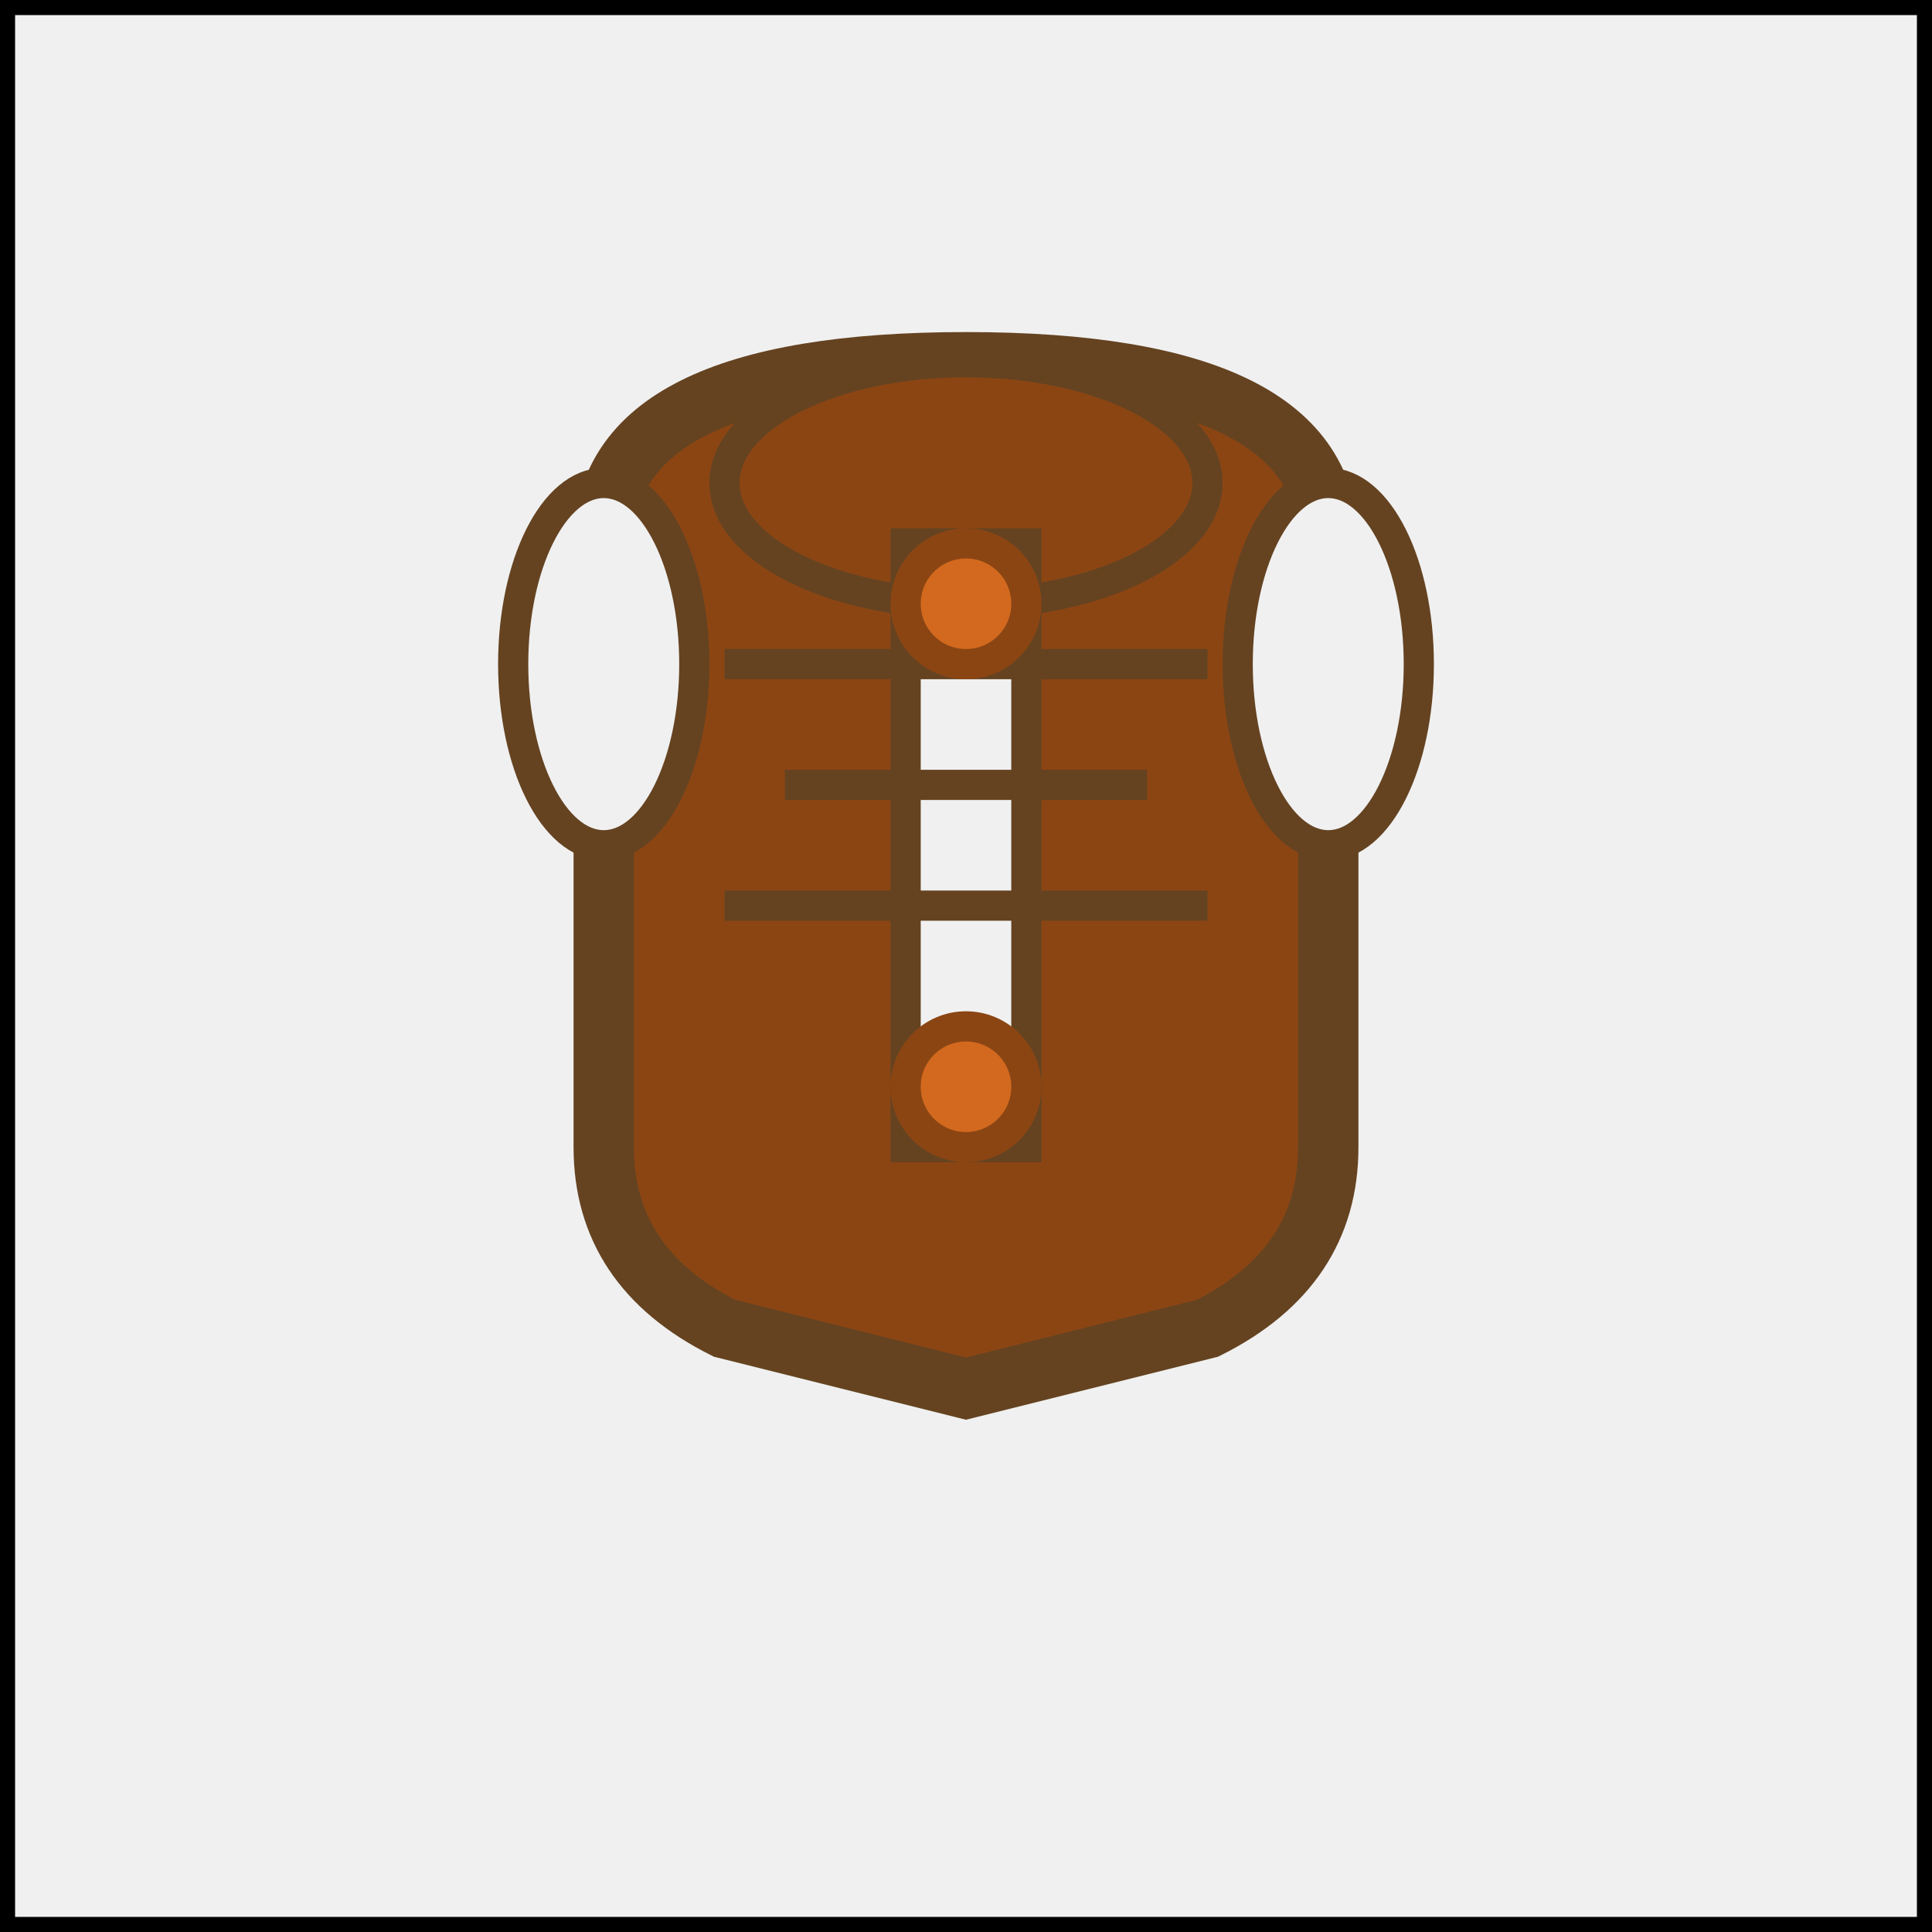
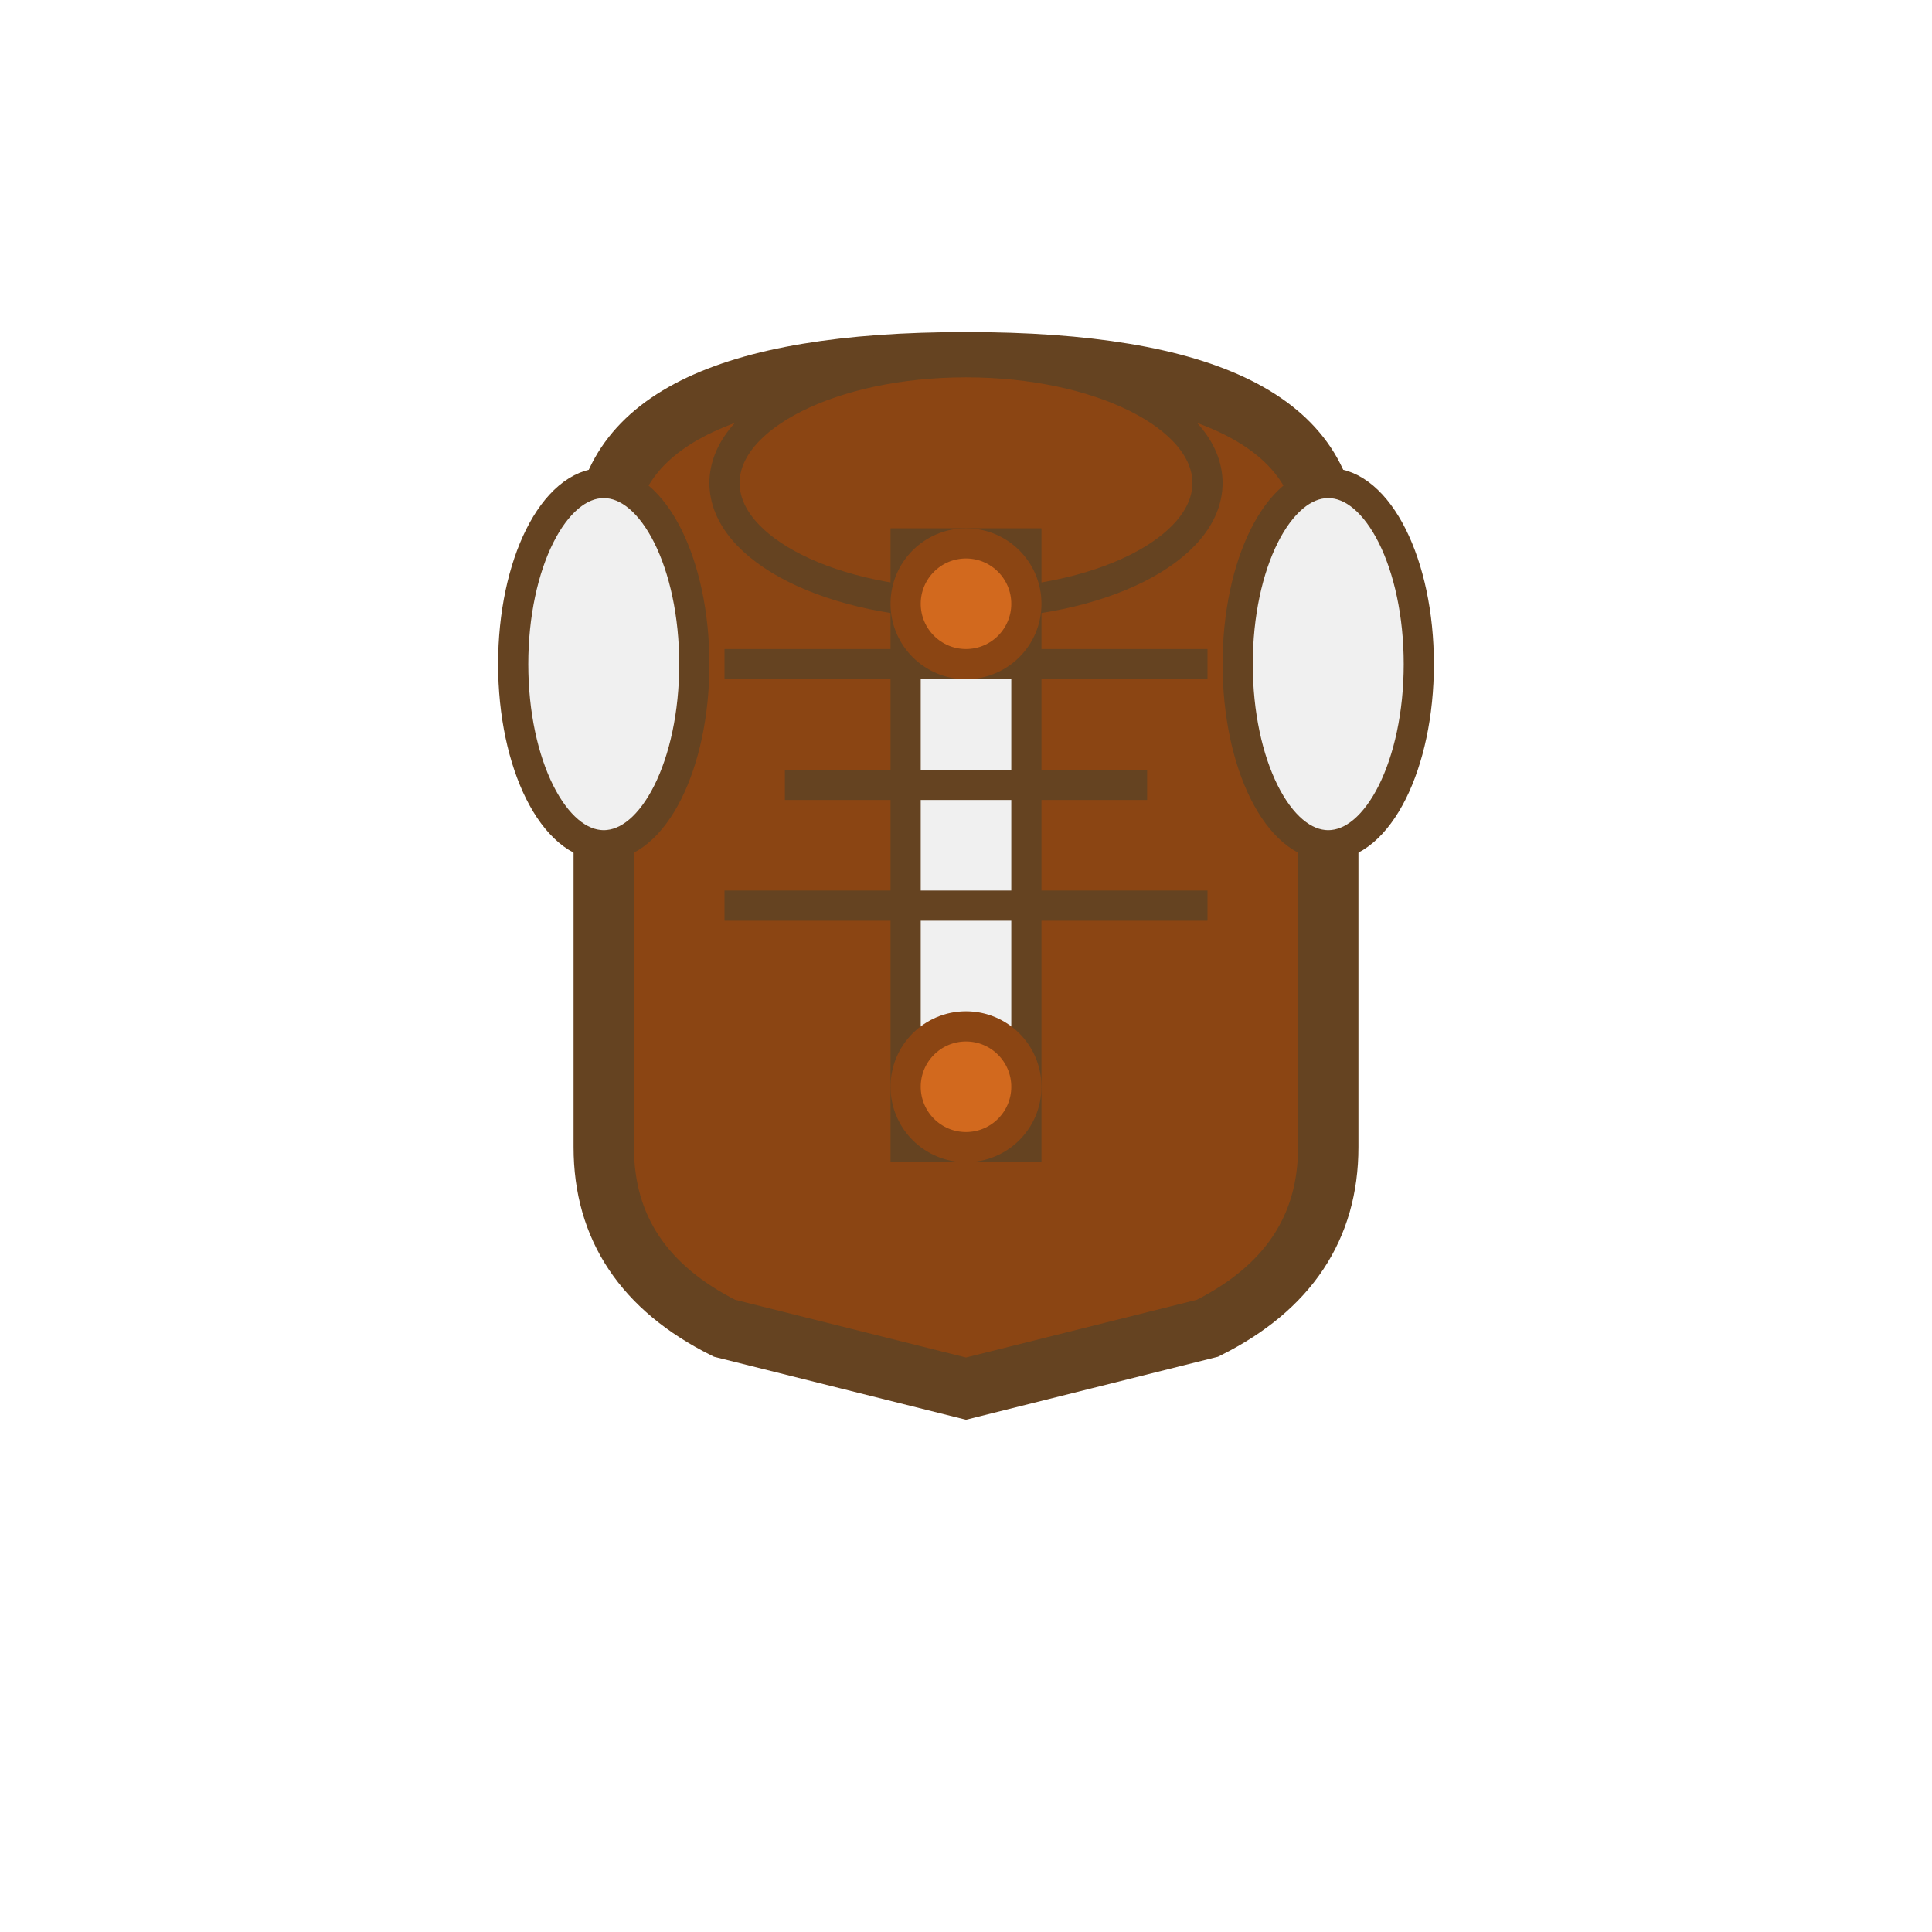
<svg xmlns="http://www.w3.org/2000/svg" width="64" height="64" viewBox="0 0 64 64">
-   <rect width="64" height="64" fill="#f0f0f0" stroke="#000" stroke-width="1" />
  <path d="M 20 18 Q 20 12 32 12 Q 44 12 44 18 L 44 38 Q 44 42 40 44 L 32 46 L 24 44 Q 20 42 20 38 Z" fill="#8B4513" stroke="#654321" stroke-width="2" />
  <ellipse cx="32" cy="16" rx="8" ry="4" fill="#8B4513" stroke="#654321" stroke-width="1" />
  <ellipse cx="20" cy="22" rx="3" ry="6" fill="#f0f0f0" stroke="#654321" stroke-width="1" />
  <ellipse cx="44" cy="22" rx="3" ry="6" fill="#f0f0f0" stroke="#654321" stroke-width="1" />
  <rect x="30" y="18" width="4" height="20" fill="#f0f0f0" stroke="#654321" stroke-width="1" />
  <line x1="24" y1="22" x2="40" y2="22" stroke="#654321" stroke-width="1" />
  <line x1="26" y1="26" x2="38" y2="26" stroke="#654321" stroke-width="1" />
  <line x1="24" y1="30" x2="40" y2="30" stroke="#654321" stroke-width="1" />
  <circle cx="32" cy="20" r="2" fill="#D2691E" stroke="#8B4513" stroke-width="1" />
  <circle cx="32" cy="36" r="2" fill="#D2691E" stroke="#8B4513" stroke-width="1" />
</svg>
